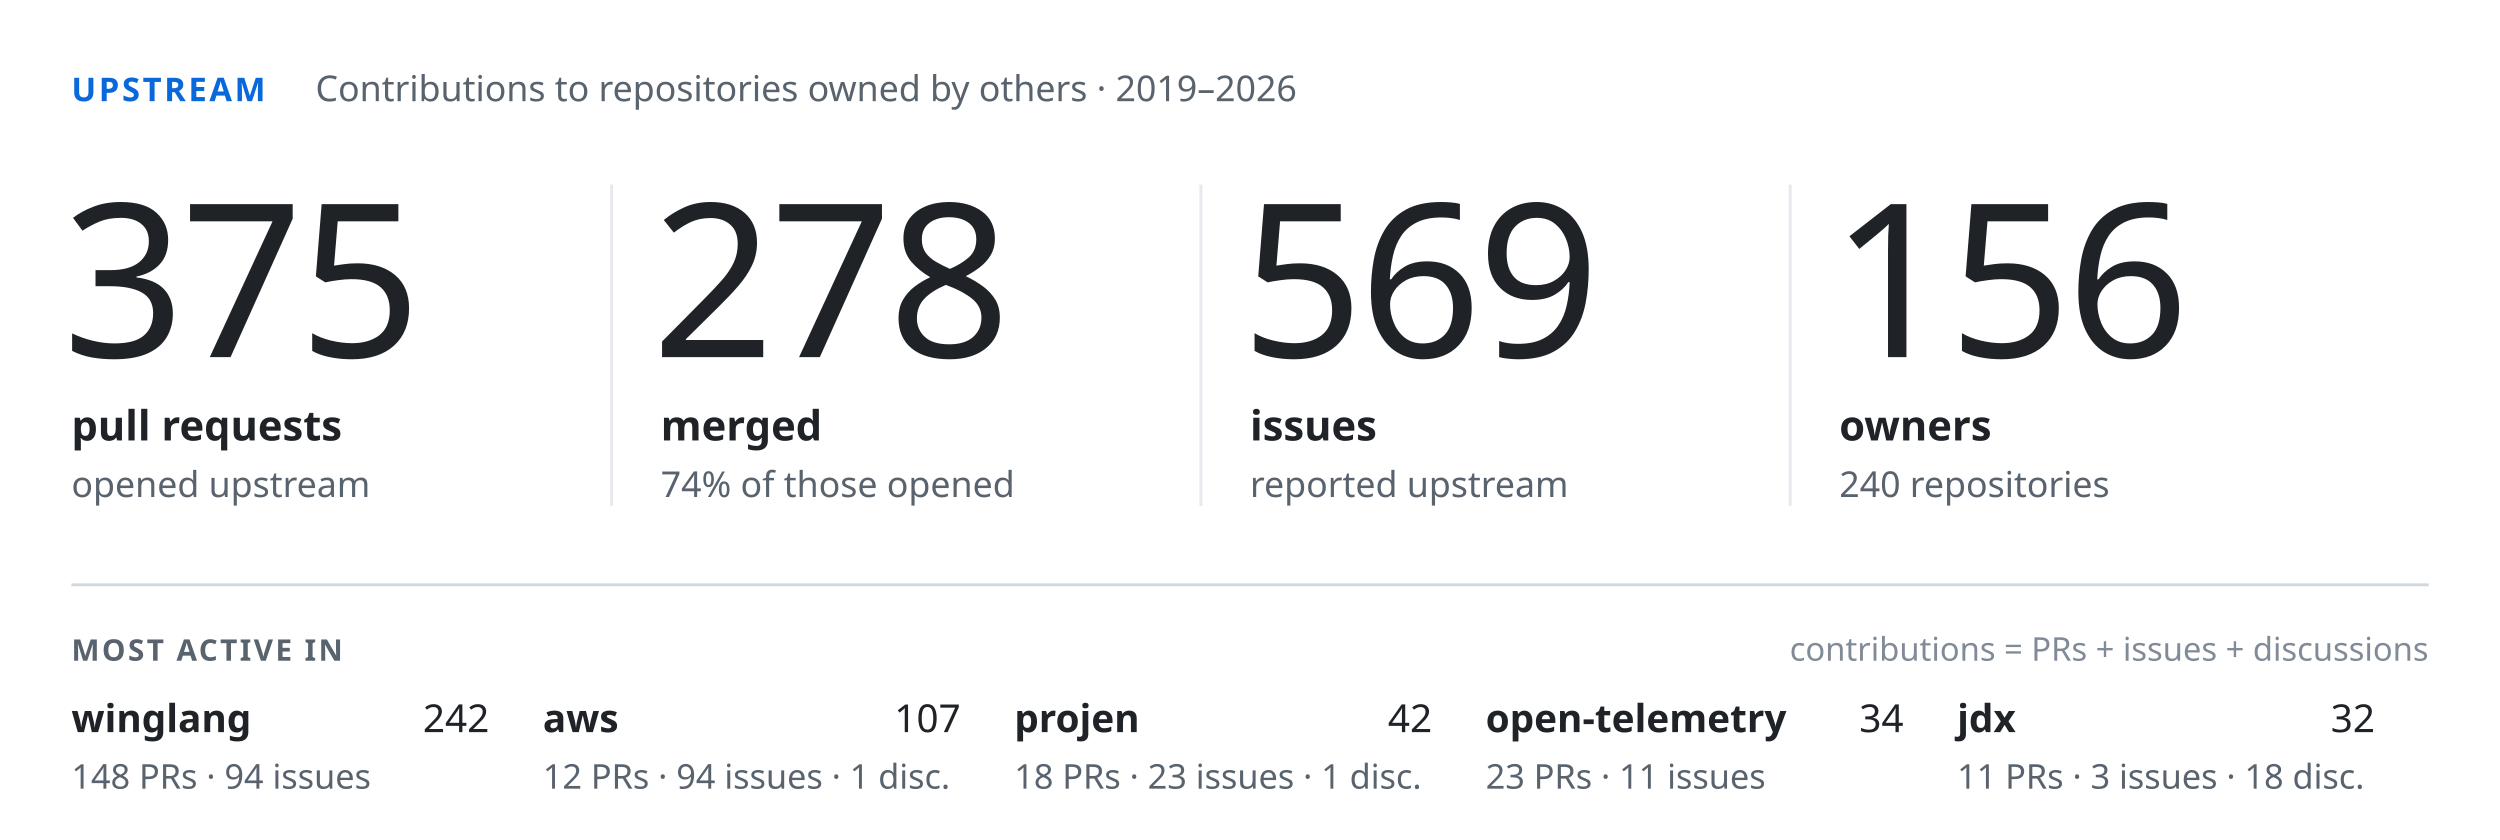
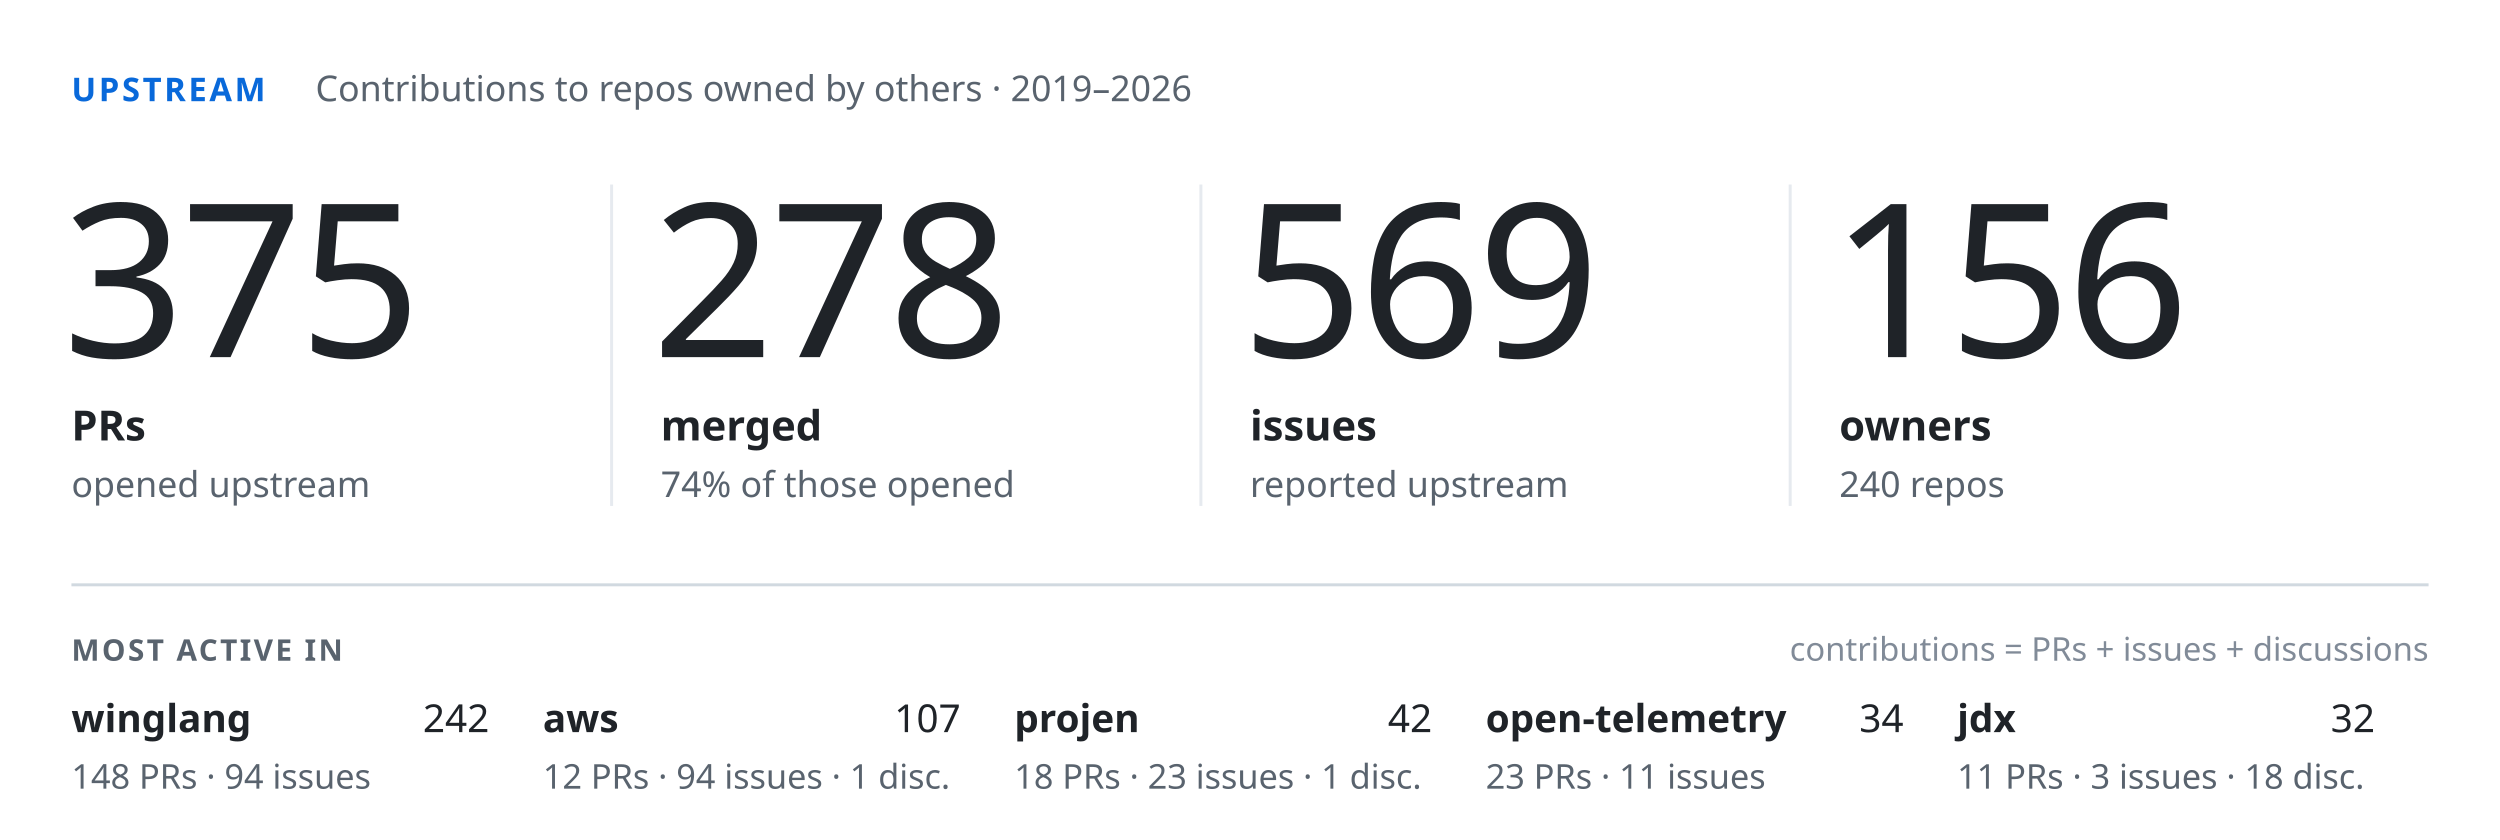
<svg xmlns="http://www.w3.org/2000/svg" width="840" height="282" viewBox="0 0 840 282" role="img" aria-label="Upstream: 375 PRs opened, 278 merged, 569 issues, 156 owners">
  <style>
.s{font-family:-apple-system,BlinkMacSystemFont,'Segoe UI','Noto Sans',Helvetica,Arial,sans-serif}.m{font-family:ui-monospace,SFMono-Regular,'SF Mono',Menlo,Consolas,'Liberation Mono',monospace}
.t{fill:#1f2328}.mu{fill:#59636e}.f{fill:#818b98}.pu{fill:#8250df}.gr{fill:#1a7f37}.ad{fill:#1a7f37}.de{fill:#d1242f}.ac{fill:#0969da}
.b{font-weight:600}.n{font-variant-numeric:tabular-nums}.cap{letter-spacing:.08em}
.e{text-anchor:end}.c{text-anchor:middle}.fi{animation:fi .6s ease-out both}@keyframes fi{from{opacity:0;transform:translateY(6px)}to{opacity:1;transform:none}}</style>
  <text x="24" y="34" class="s b cap ac" font-size="11">UPSTREAM</text>
-   <text x="106" y="34" class="s mu" font-size="12">Contributions to repositories owned by others · 2019–2026</text>
+   <text x="106" y="34" class="s mu" font-size="12">Contributions to repos owned by others · 2019–2026</text>
  <g class="fi" style="animation-delay:0s">
    <text x="21" y="120" class="s n t" font-size="72" font-weight="300" letter-spacing="-1.5">375</text>
-     <text x="24" y="148" class="s b t" font-size="14">pull requests</text>
+     <text x="24" y="148" class="s b t" font-size="14">PRs</text>
    <text x="24" y="167" class="s mu" font-size="12">opened upstream</text>
  </g>
  <g class="fi" style="animation-delay:0.08s">
    <text x="219" y="120" class="s n t" font-size="72" font-weight="300" letter-spacing="-1.5">278</text>
    <text x="222" y="148" class="s b t" font-size="14">merged</text>
    <text x="222" y="167" class="s mu" font-size="12">74% of those opened</text>
  </g>
  <line x1="205.5" y1="62" x2="205.5" y2="170" stroke="#e6eaef" />
  <g class="fi" style="animation-delay:0.16s">
    <text x="417" y="120" class="s n t" font-size="72" font-weight="300" letter-spacing="-1.5">569</text>
    <text x="420" y="148" class="s b t" font-size="14">issues</text>
    <text x="420" y="167" class="s mu" font-size="12">reported upstream</text>
  </g>
  <line x1="403.5" y1="62" x2="403.5" y2="170" stroke="#e6eaef" />
  <g class="fi" style="animation-delay:0.24s">
    <text x="615" y="120" class="s n t" font-size="72" font-weight="300" letter-spacing="-1.5">156</text>
    <text x="618" y="148" class="s b t" font-size="14">owners</text>
-     <text x="618" y="167" class="s mu" font-size="12">240 repositories</text>
+     <text x="618" y="167" class="s mu" font-size="12">240 repos</text>
  </g>
  <line x1="601.5" y1="62" x2="601.5" y2="170" stroke="#e6eaef" />
  <line x1="24" y1="196.5" x2="816" y2="196.5" stroke="#d1d9e0" />
  <text x="24" y="222" class="s b cap mu" font-size="10">MOST ACTIVE IN</text>
  <text x="816" y="222" class="s f e" font-size="11">contributions = PRs + issues + discussions</text>
  <text x="24" y="246" class="s b t" font-size="13">winglang</text>
  <text x="164.4" y="246" class="s n t e" font-size="13">242</text>
  <text x="24" y="265" class="s mu" font-size="11.5">148 PRs · 94 issues</text>
  <text x="182.4" y="246" class="s b t" font-size="13">aws</text>
  <text x="322.8" y="246" class="s n t e" font-size="13">107</text>
  <text x="182.4" y="265" class="s mu" font-size="11.5">12 PRs · 94 issues · 1 disc.</text>
  <text x="340.8" y="246" class="s b t" font-size="13">projen</text>
  <text x="481.2" y="246" class="s n t e" font-size="13">42</text>
  <text x="340.8" y="265" class="s mu" font-size="11.5">18 PRs · 23 issues · 1 disc.</text>
  <text x="499.2" y="246" class="s b t" font-size="13">open-telemetry</text>
  <text x="639.6" y="246" class="s n t e" font-size="13">34</text>
  <text x="499.2" y="265" class="s mu" font-size="11.5">23 PRs · 11 issues</text>
  <text x="657.6" y="246" class="s b t" font-size="13">jdx</text>
  <text x="798" y="246" class="s n t e" font-size="13">32</text>
  <text x="657.6" y="265" class="s mu" font-size="11.5">11 PRs · 3 issues · 18 disc.</text>
</svg>
